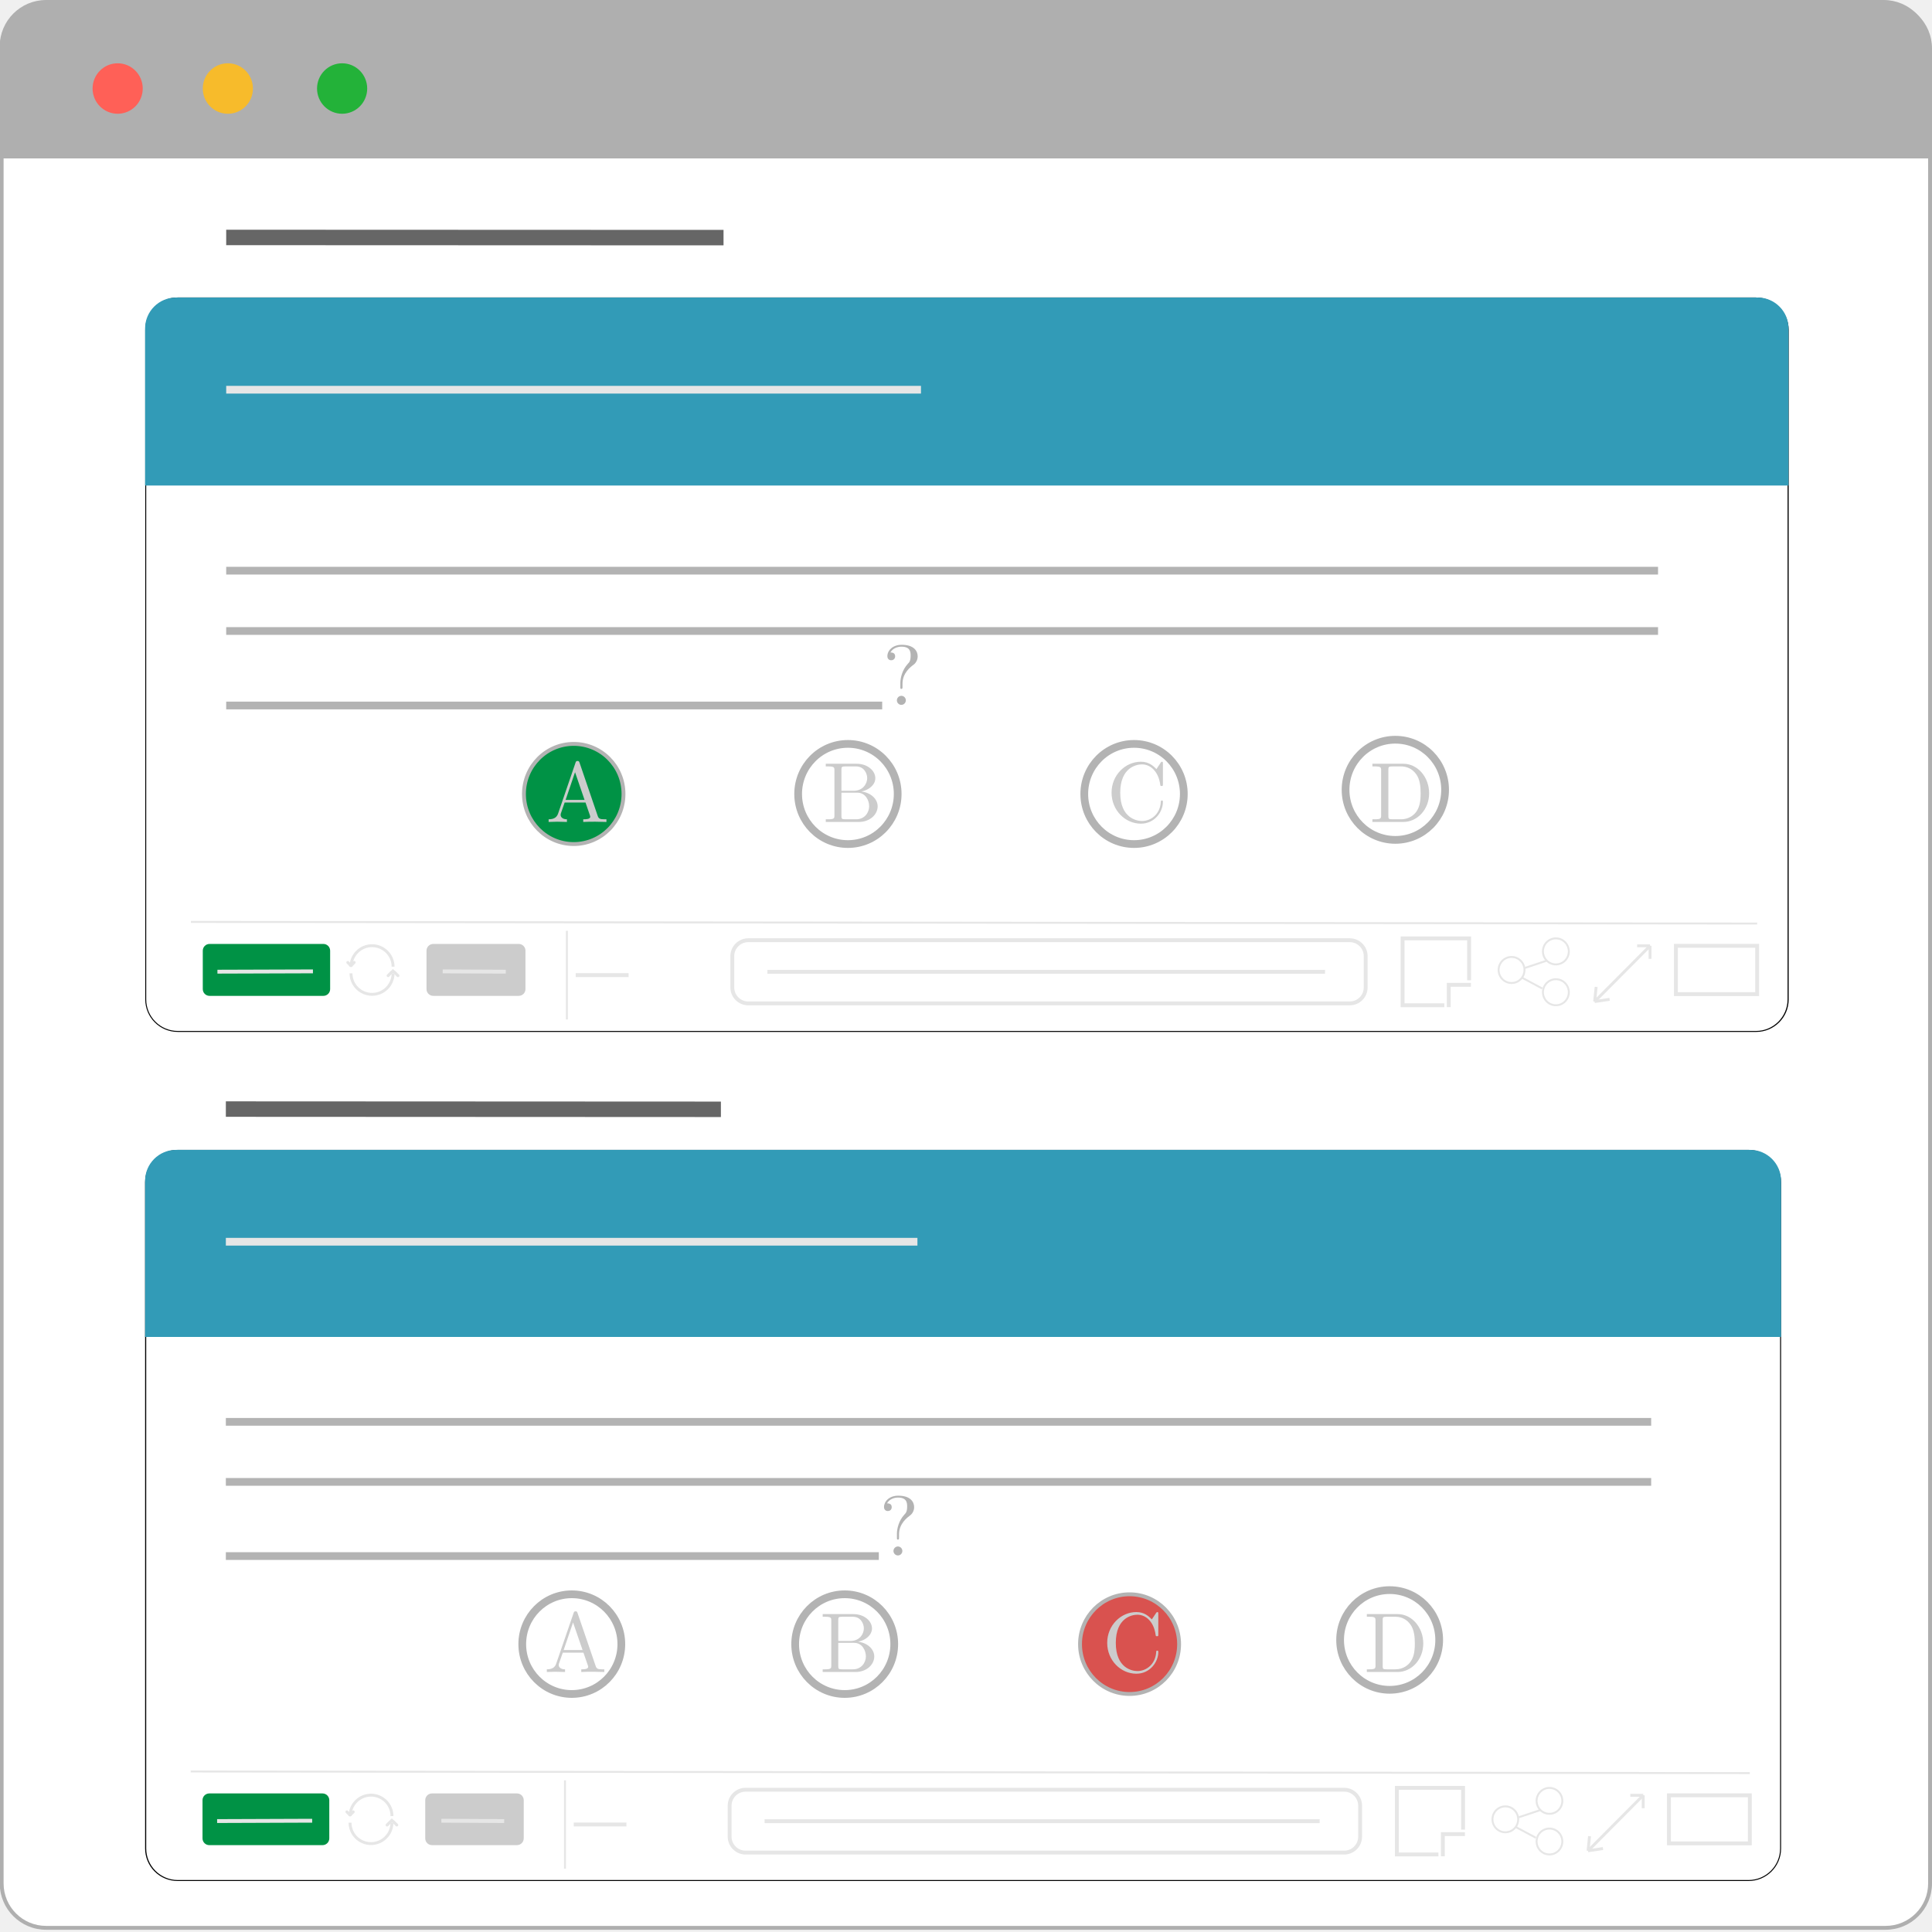
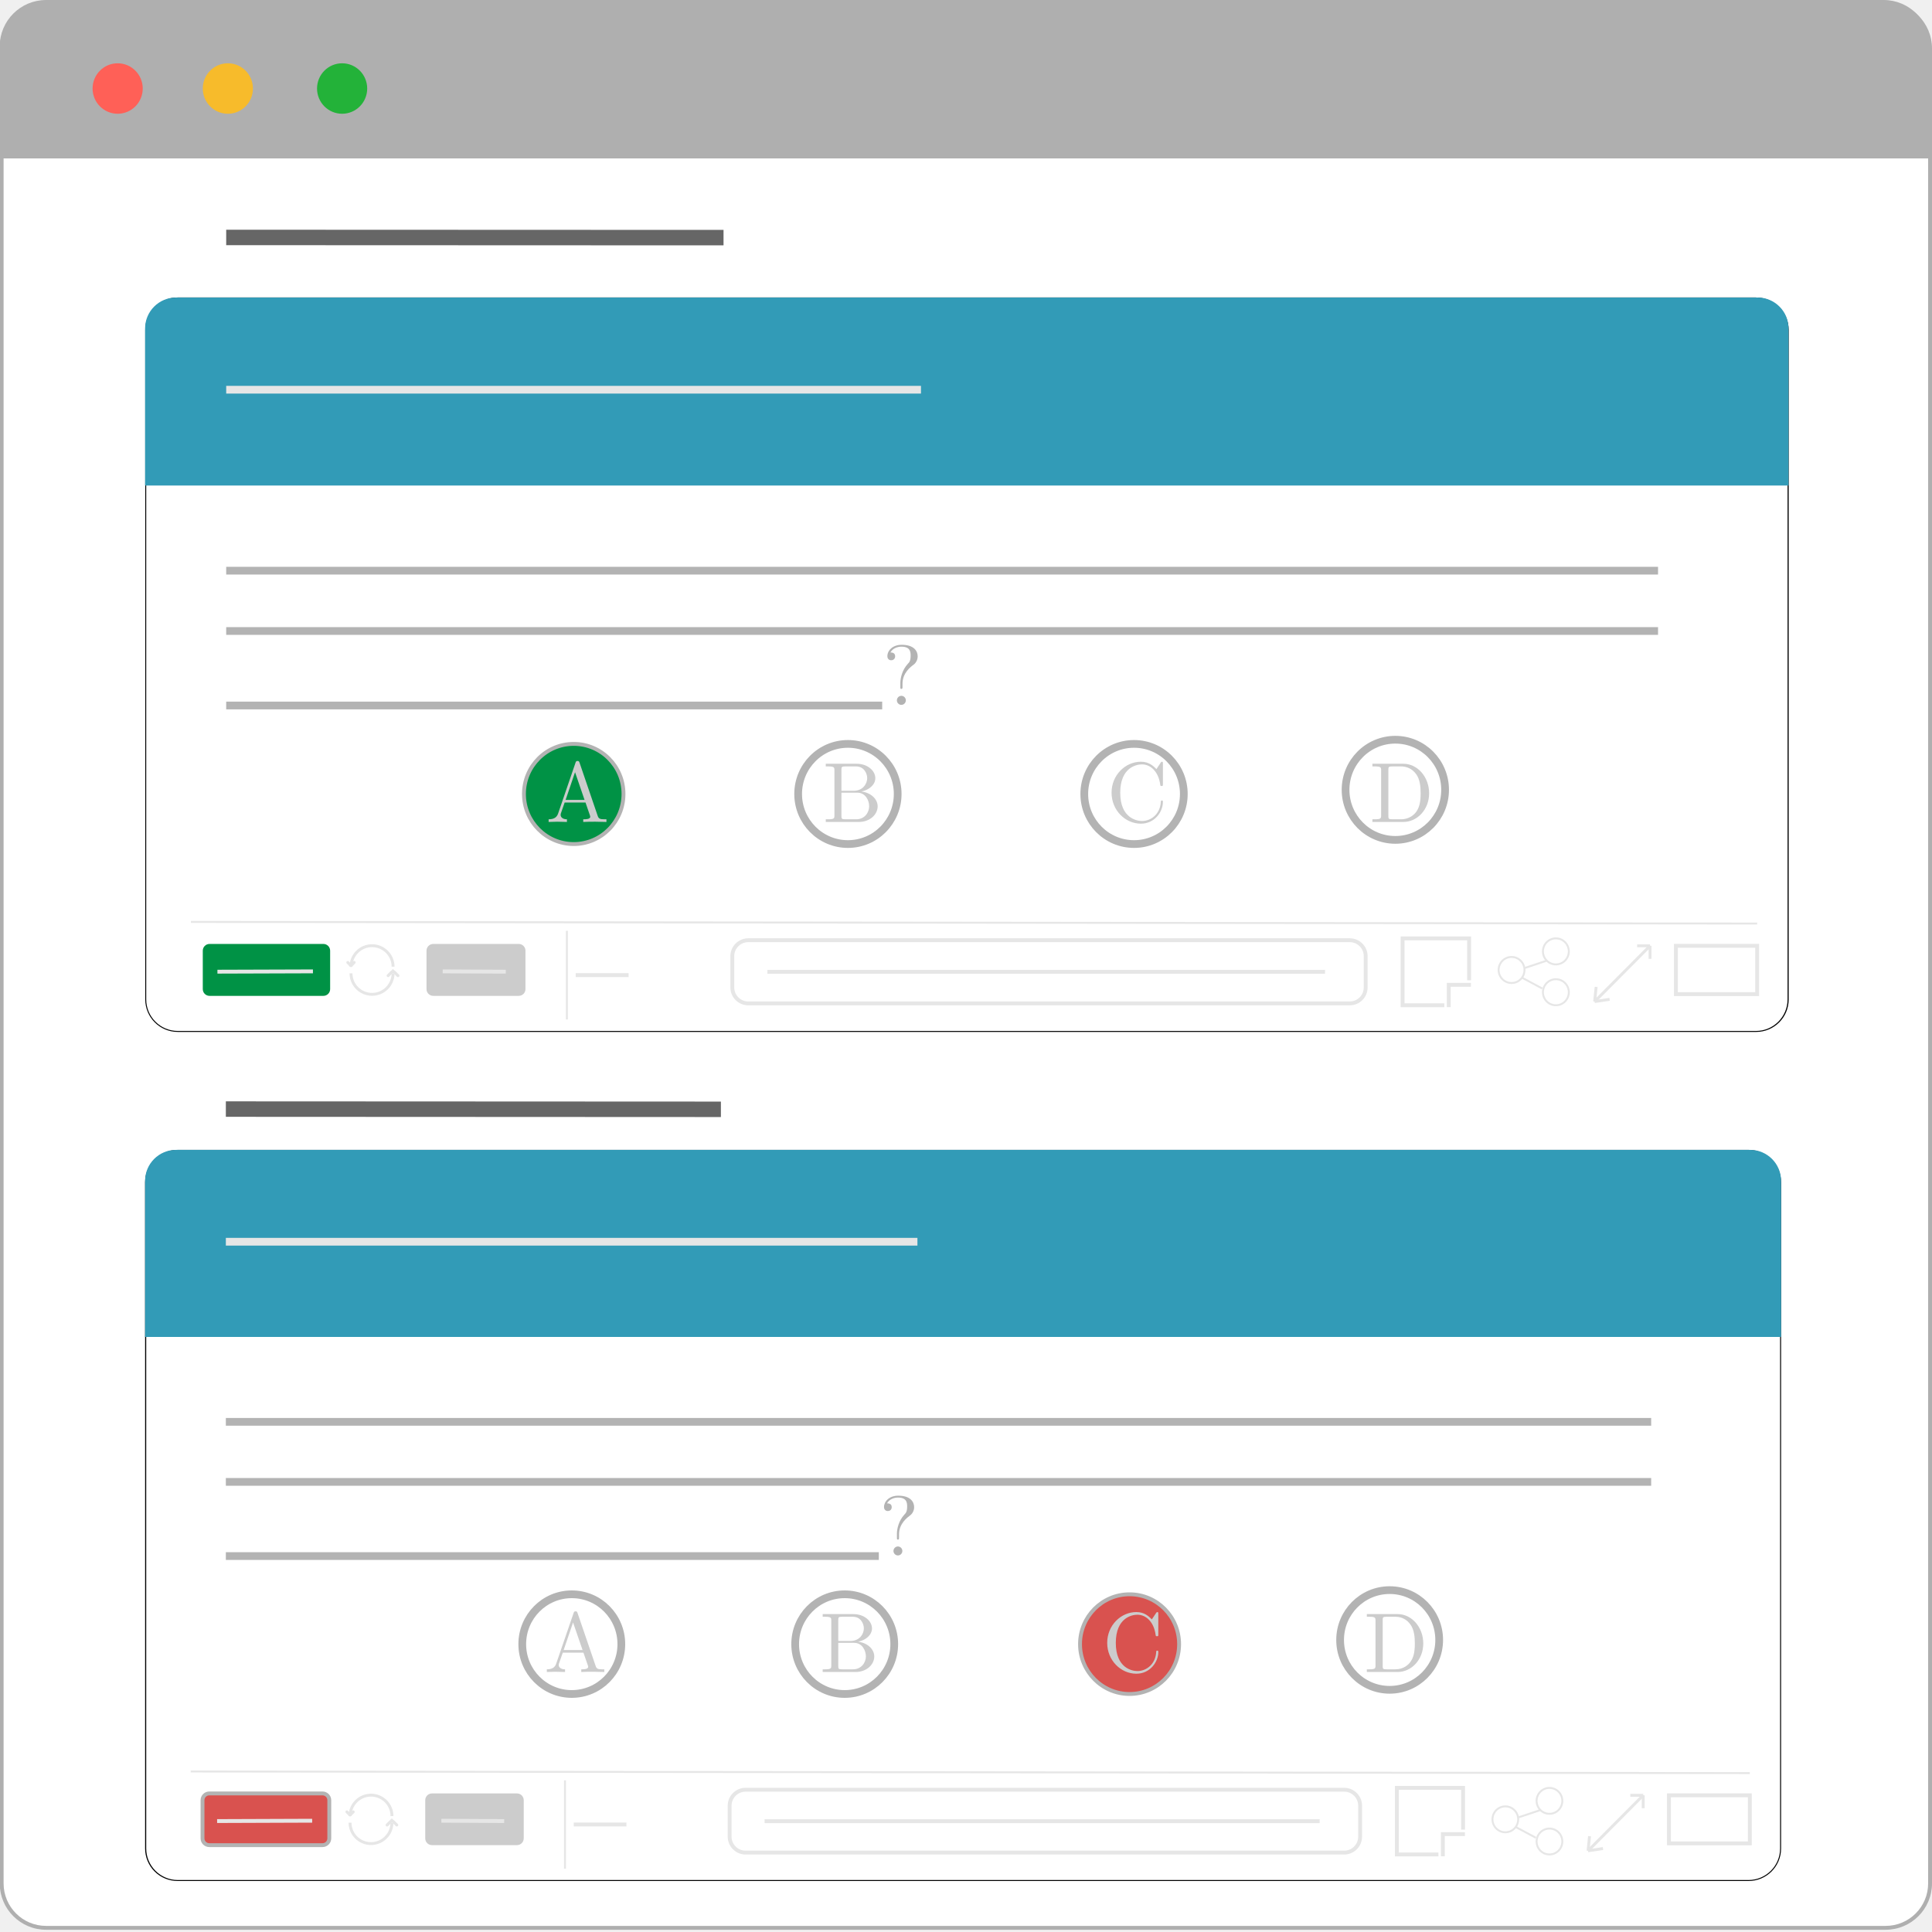
<svg xmlns="http://www.w3.org/2000/svg" viewBox="0 0 500 500">
  <defs>
-     <style>.cls-1{fill:#fff;}.cls-2{fill:#afafaf;}.cls-3{fill:#23b239;}.cls-4{fill:#ff6057;}.cls-5{fill:#f7bb2b;}.cls-6{fill:#329bb7;}.cls-14,.cls-21,.cls-7{fill:#b3b3b3;}.cls-11,.cls-12,.cls-18,.cls-19,.cls-7,.cls-9{stroke:#e6e6e6;}.cls-11,.cls-12,.cls-13,.cls-15,.cls-18,.cls-19,.cls-20,.cls-22,.cls-7,.cls-9{stroke-miterlimit:10;}.cls-18,.cls-7{stroke-width:0.5px;}.cls-15,.cls-8{fill:#009245;}.cls-11,.cls-12,.cls-13,.cls-18,.cls-19,.cls-9{fill:none;}.cls-9{stroke-width:0.75px;}.cls-10{fill:#e6e6e6;}.cls-11{stroke-width:0.25px;}.cls-12,.cls-13{stroke-width:2px;}.cls-13,.cls-15,.cls-22{stroke:#b3b3b3;}.cls-14,.cls-16{font-size:22.04px;}.cls-14,.cls-16,.cls-21,.cls-23{font-family:CambriaMath, Cambria Math;}.cls-16,.cls-17,.cls-23{fill:#ccc;}.cls-20{fill:#757272;stroke:#666;stroke-width:4px;}.cls-21,.cls-23{font-size:21.94px;}.cls-22{fill:#d9524f;}</style>
+     <style>.cls-1{fill:#fff;}.cls-2{fill:#afafaf;}.cls-3{fill:#23b239;}.cls-4{fill:#ff6057;}.cls-5{fill:#f7bb2b;}.cls-6{fill:#329bb7;}.cls-14,.cls-22,.cls-7{fill:#b3b3b3;}.cls-11,.cls-12,.cls-18,.cls-19,.cls-7,.cls-9{stroke:#e6e6e6;}.cls-11,.cls-12,.cls-13,.cls-15,.cls-18,.cls-19,.cls-20,.cls-21,.cls-7,.cls-9{stroke-miterlimit:10;}.cls-18,.cls-7{stroke-width:0.5px;}.cls-15,.cls-8{fill:#009245;}.cls-11,.cls-12,.cls-13,.cls-18,.cls-19,.cls-9{fill:none;}.cls-9{stroke-width:0.75px;}.cls-10{fill:#e6e6e6;}.cls-11{stroke-width:0.25px;}.cls-12,.cls-13{stroke-width:2px;}.cls-13,.cls-15,.cls-21{stroke:#b3b3b3;}.cls-14,.cls-16{font-size:22.04px;}.cls-14,.cls-16,.cls-22,.cls-23{font-family:CambriaMath, Cambria Math;}.cls-16,.cls-17,.cls-23{fill:#ccc;}.cls-20{fill:#757272;stroke:#666;stroke-width:4px;}.cls-21{fill:#d9524f;}.cls-22,.cls-23{font-size:21.94px;}</style>
  </defs>
  <g id="Background_1" data-name="Background 1">
    <rect class="cls-1" x="0.43" y="1.03" width="499.07" height="497.89" rx="11.5" ry="11.5" />
    <path class="cls-2" d="M488,1.53a11,11,0,0,1,11,11V487.42a11,11,0,0,1-11,11H11.93a11,11,0,0,1-11-11V12.53a11,11,0,0,1,11-11H488m0-1H11.93a12,12,0,0,0-12,12V487.42a12,12,0,0,0,12,12H488a12,12,0,0,0,12-12V12.53a12,12,0,0,0-12-12Z" />
    <path class="cls-2" d="M499.48,41H-.07V12a12,12,0,0,1,12-12H487.48a12,12,0,0,1,12,12Z" />
    <ellipse class="cls-3" cx="88.54" cy="22.91" rx="6.49" ry="6.53" />
    <ellipse class="cls-4" cx="30.45" cy="22.91" rx="6.49" ry="6.53" />
    <ellipse class="cls-5" cx="58.97" cy="22.91" rx="6.49" ry="6.53" />
  </g>
  <g id="Lemma_problem" data-name="Lemma problem">
    <path d="M454.46,77.23a8.17,8.17,0,0,1,8.16,8.16V258.65a8.17,8.17,0,0,1-8.16,8.16H46a8.17,8.17,0,0,1-8.16-8.16V85.39A8.17,8.17,0,0,1,46,77.23h408.5m0-.25H46a8.41,8.41,0,0,0-8.41,8.41V258.65A8.41,8.41,0,0,0,46,267.06h408.5a8.41,8.41,0,0,0,8.41-8.41V85.39A8.41,8.41,0,0,0,454.46,77Z" />
    <path class="cls-6" d="M462.87,125.65H37.55V85a8,8,0,0,1,8-8H454.87a8,8,0,0,1,8,8Z" />
    <line class="cls-7" x1="49.41" y1="238.59" x2="454.75" y2="239.01" />
    <rect class="cls-8" x="52.48" y="244.29" width="32.96" height="13.44" rx="1.75" ry="1.75" />
    <path class="cls-9" d="M101.73,251.89a5.44,5.44,0,1,1-10.89,0" />
    <path class="cls-9" d="M90.84,250.19a5.44,5.44,0,1,1,10.89,0" />
    <path class="cls-10" d="M89.7,249.31l.87.88a.38.38,0,0,0,.53-.53l-.87-.88a.38.38,0,0,0-.53.53Z" />
    <path class="cls-10" d="M91.1,250.18l.87-.88a.38.38,0,0,0-.53-.53l-.87.88a.38.38,0,0,0,.53.53Z" />
    <path class="cls-10" d="M103.3,252.28l-.87-.88a.38.38,0,0,0-.53.53l.87.88a.38.38,0,0,0,.53-.53Z" />
    <path class="cls-10" d="M101,251.4l-.87.88a.38.38,0,0,0,.53.53l.87-.88a.38.38,0,0,0-.53-.53Z" />
    <path class="cls-11" d="M101.42,251.62a1.1,1.1,0,0,1,.3-.15.18.18,0,0,1,.1,0l.06,0,.21.15" />
    <path class="cls-11" d="M101.41,251.72a2.34,2.34,0,0,1,.35-.42,3.38,3.38,0,0,0,.34.43" />
    <path class="cls-11" d="M101.18,251.47a3,3,0,0,0,.41-.44.24.24,0,0,1,.1-.09q.29.25.57.52" />
    <path class="cls-11" d="M102.05,251.44c-.13-.09-.23-.21-.37-.32l-.13.24a.31.31,0,0,1-.06.09" />
    <path class="cls-11" d="M101.56,251.6H102" />
    <path class="cls-11" d="M101.49,251.74c.12,0,.23,0,.35,0l.16,0" />
    <line class="cls-12" x1="58.54" y1="100.86" x2="238.35" y2="100.86" />
    <line class="cls-13" x1="58.54" y1="147.69" x2="429.1" y2="147.69" />
    <line class="cls-13" x1="58.54" y1="163.3" x2="429.1" y2="163.3" />
    <line class="cls-13" x1="58.54" y1="182.58" x2="228.31" y2="182.58" />
    <text class="cls-14" transform="translate(228.43 182.42) scale(0.99 1)">?</text>
    <ellipse class="cls-15" cx="148.48" cy="205.48" rx="12.88" ry="12.96" />
    <ellipse class="cls-13" cx="361.11" cy="204.4" rx="12.88" ry="12.96" />
    <ellipse class="cls-13" cx="293.49" cy="205.48" rx="12.88" ry="12.96" />
    <ellipse class="cls-13" cx="219.44" cy="205.48" rx="12.88" ry="12.96" />
    <text class="cls-16" transform="translate(141.29 212.72) scale(0.99 1)">A</text>
    <text class="cls-16" transform="translate(212.92 212.72) scale(0.99 1)">B</text>
    <text class="cls-16" transform="translate(286.45 212.68) scale(0.99 1)">C</text>
    <text class="cls-16" transform="translate(354.42 212.72) scale(0.99 1)">D</text>
    <rect class="cls-17" x="110.38" y="244.29" width="25.61" height="13.44" rx="1.75" ry="1.75" />
    <line class="cls-18" x1="146.71" y1="240.89" x2="146.71" y2="263.84" />
    <line class="cls-19" x1="56.27" y1="251.47" x2="80.99" y2="251.39" />
    <line class="cls-19" x1="114.57" y1="251.39" x2="130.9" y2="251.47" />
    <line class="cls-19" x1="148.99" y1="252.36" x2="162.68" y2="252.36" />
    <rect class="cls-19" x="189.52" y="243.33" width="163.92" height="16.35" rx="4.13" ry="4.13" />
    <line class="cls-19" x1="198.6" y1="251.51" x2="342.92" y2="251.51" />
    <polyline class="cls-19" points="373.79 260.16 362.99 260.16 362.99 242.85 380.2 242.85 380.2 253.7" />
    <polyline class="cls-19" points="374.94 260.64 374.94 254.87 380.68 254.87" />
    <rect class="cls-19" x="433.72" y="244.78" width="21.03" height="12.5" />
    <ellipse class="cls-18" cx="391.19" cy="251.03" rx="3.35" ry="3.37" />
    <ellipse class="cls-18" cx="402.66" cy="246.22" rx="3.35" ry="3.37" />
    <ellipse class="cls-18" cx="402.66" cy="256.79" rx="3.35" ry="3.37" />
    <line class="cls-18" x1="394.53" y1="250.54" x2="400.27" y2="248.62" />
    <line class="cls-18" x1="393.78" y1="252.96" x2="399.11" y2="255.82" />
    <line class="cls-9" x1="412.69" y1="259.2" x2="427.03" y2="244.78" />
    <line class="cls-9" x1="427.03" y1="244.78" x2="427.03" y2="248.14" />
    <line class="cls-9" x1="427.03" y1="244.78" x2="423.69" y2="244.78" />
    <line class="cls-9" x1="412.69" y1="259.2" x2="413.08" y2="255.41" />
    <line class="cls-9" x1="412.69" y1="259.2" x2="416.57" y2="258.62" />
    <line class="cls-20" x1="58.54" y1="61.45" x2="187.25" y2="61.5" />
  </g>
  <g id="Layer_9" data-name="Layer 9">
    <path d="M452.53,297.84a8.17,8.17,0,0,1,8.16,8.16V478.39a8.17,8.17,0,0,1-8.16,8.16H46a8.17,8.17,0,0,1-8.16-8.16V306A8.17,8.17,0,0,1,46,297.84H452.53m0-.25H46A8.41,8.41,0,0,0,37.55,306V478.39A8.41,8.41,0,0,0,46,486.8H452.53a8.41,8.41,0,0,0,8.41-8.41V306a8.41,8.41,0,0,0-8.41-8.41Z" />
    <path class="cls-6" d="M460.94,346H37.55V305.59a8,8,0,0,1,8-8H452.94a8,8,0,0,1,8,8Z" />
    <line class="cls-7" x1="49.36" y1="458.46" x2="452.85" y2="458.88" />
-     <rect class="cls-8" x="52.41" y="464.14" width="32.81" height="13.38" rx="1.75" ry="1.75" />
+     <rect class="cls-21" x="52.41" y="464.14" width="32.81" height="13.38" rx="1.75" ry="1.75" />
    <path class="cls-9" d="M101.43,471.7a5.42,5.42,0,1,1-10.84,0" />
    <path class="cls-9" d="M90.6,470a5.42,5.42,0,1,1,10.84,0" />
    <path class="cls-10" d="M89.47,469.13l.87.87a.38.38,0,0,0,.53-.53L90,468.6a.38.38,0,0,0-.53.53Z" />
    <path class="cls-10" d="M90.86,470l.87-.87a.38.38,0,0,0-.53-.53l-.87.87a.38.38,0,0,0,.53.53Z" />
    <path class="cls-10" d="M103,472.09l-.87-.87a.38.38,0,0,0-.53.53l.87.87a.38.38,0,0,0,.53-.53Z" />
    <path class="cls-10" d="M100.74,471.22l-.87.87a.38.38,0,0,0,.53.53l.87-.87a.38.38,0,0,0-.53-.53Z" />
    <path class="cls-11" d="M101.13,471.44a1.1,1.1,0,0,1,.3-.15.18.18,0,0,1,.1,0l.06,0,.2.15" />
    <path class="cls-11" d="M101.12,471.53a2.33,2.33,0,0,1,.34-.41,3.37,3.37,0,0,0,.34.42" />
    <path class="cls-11" d="M100.89,471.28a3,3,0,0,0,.4-.43.24.24,0,0,1,.1-.09q.29.25.57.52" />
    <path class="cls-11" d="M101.76,471.26c-.13-.09-.23-.21-.37-.32l-.13.24a.31.31,0,0,1-.06.09" />
    <path class="cls-11" d="M101.27,471.41h.41" />
    <path class="cls-11" d="M101.2,471.55c.12,0,.23,0,.35,0l.15,0" />
    <line class="cls-12" x1="58.45" y1="321.36" x2="237.43" y2="321.36" />
    <line class="cls-13" x1="58.45" y1="367.97" x2="427.32" y2="367.97" />
    <line class="cls-13" x1="58.45" y1="383.51" x2="427.32" y2="383.51" />
    <line class="cls-13" x1="58.45" y1="402.71" x2="227.44" y2="402.71" />
-     <text class="cls-21" transform="translate(227.56 402.55) scale(0.99 1)">?</text>
+     <text class="cls-22" transform="translate(227.56 402.55) scale(0.99 1)">?</text>
    <ellipse class="cls-13" cx="147.98" cy="425.5" rx="12.82" ry="12.9" />
    <ellipse class="cls-13" cx="359.64" cy="424.42" rx="12.82" ry="12.9" />
-     <ellipse class="cls-22" cx="292.33" cy="425.5" rx="12.82" ry="12.9" />
+     <ellipse class="cls-21" cx="292.33" cy="425.5" rx="12.82" ry="12.9" />
    <ellipse class="cls-13" cx="218.61" cy="425.5" rx="12.82" ry="12.9" />
    <text class="cls-23" transform="translate(140.82 432.71) scale(0.99 1)">A</text>
    <text class="cls-23" transform="translate(212.12 432.71) scale(0.99 1)">B</text>
    <text class="cls-23" transform="translate(285.32 432.67) scale(0.99 1)">C</text>
    <text class="cls-23" transform="translate(352.98 432.71) scale(0.99 1)">D</text>
    <rect class="cls-17" x="110.05" y="464.14" width="25.49" height="13.38" rx="1.75" ry="1.75" />
    <line class="cls-18" x1="146.22" y1="460.75" x2="146.22" y2="483.6" />
    <line class="cls-19" x1="56.19" y1="471.29" x2="80.79" y2="471.2" />
    <line class="cls-19" x1="114.22" y1="471.2" x2="130.48" y2="471.29" />
    <line class="cls-19" x1="148.49" y1="472.17" x2="162.12" y2="472.17" />
    <rect class="cls-19" x="188.83" y="463.18" width="163.17" height="16.27" rx="4.13" ry="4.13" />
    <line class="cls-19" x1="197.87" y1="471.32" x2="341.53" y2="471.32" />
    <polyline class="cls-19" points="372.26 479.93 361.51 479.93 361.51 462.7 378.64 462.7 378.64 473.5" />
    <polyline class="cls-19" points="373.41 480.41 373.41 474.67 379.12 474.67" />
    <rect class="cls-19" x="431.92" y="464.62" width="20.93" height="12.44" />
    <ellipse class="cls-18" cx="389.58" cy="470.84" rx="3.33" ry="3.35" />
    <ellipse class="cls-18" cx="401" cy="466.06" rx="3.33" ry="3.35" />
    <ellipse class="cls-18" cx="401" cy="476.58" rx="3.33" ry="3.35" />
    <line class="cls-18" x1="392.91" y1="470.36" x2="398.62" y2="468.45" />
    <line class="cls-18" x1="392.16" y1="472.77" x2="397.47" y2="475.61" />
    <line class="cls-9" x1="410.99" y1="478.98" x2="425.26" y2="464.62" />
    <line class="cls-9" x1="425.26" y1="464.62" x2="425.26" y2="467.97" />
    <line class="cls-9" x1="425.26" y1="464.62" x2="421.93" y2="464.62" />
    <line class="cls-9" x1="410.99" y1="478.98" x2="411.37" y2="475.2" />
    <line class="cls-9" x1="410.99" y1="478.98" x2="414.85" y2="478.4" />
    <line class="cls-20" x1="58.45" y1="287.03" x2="186.57" y2="287.09" />
  </g>
</svg>
